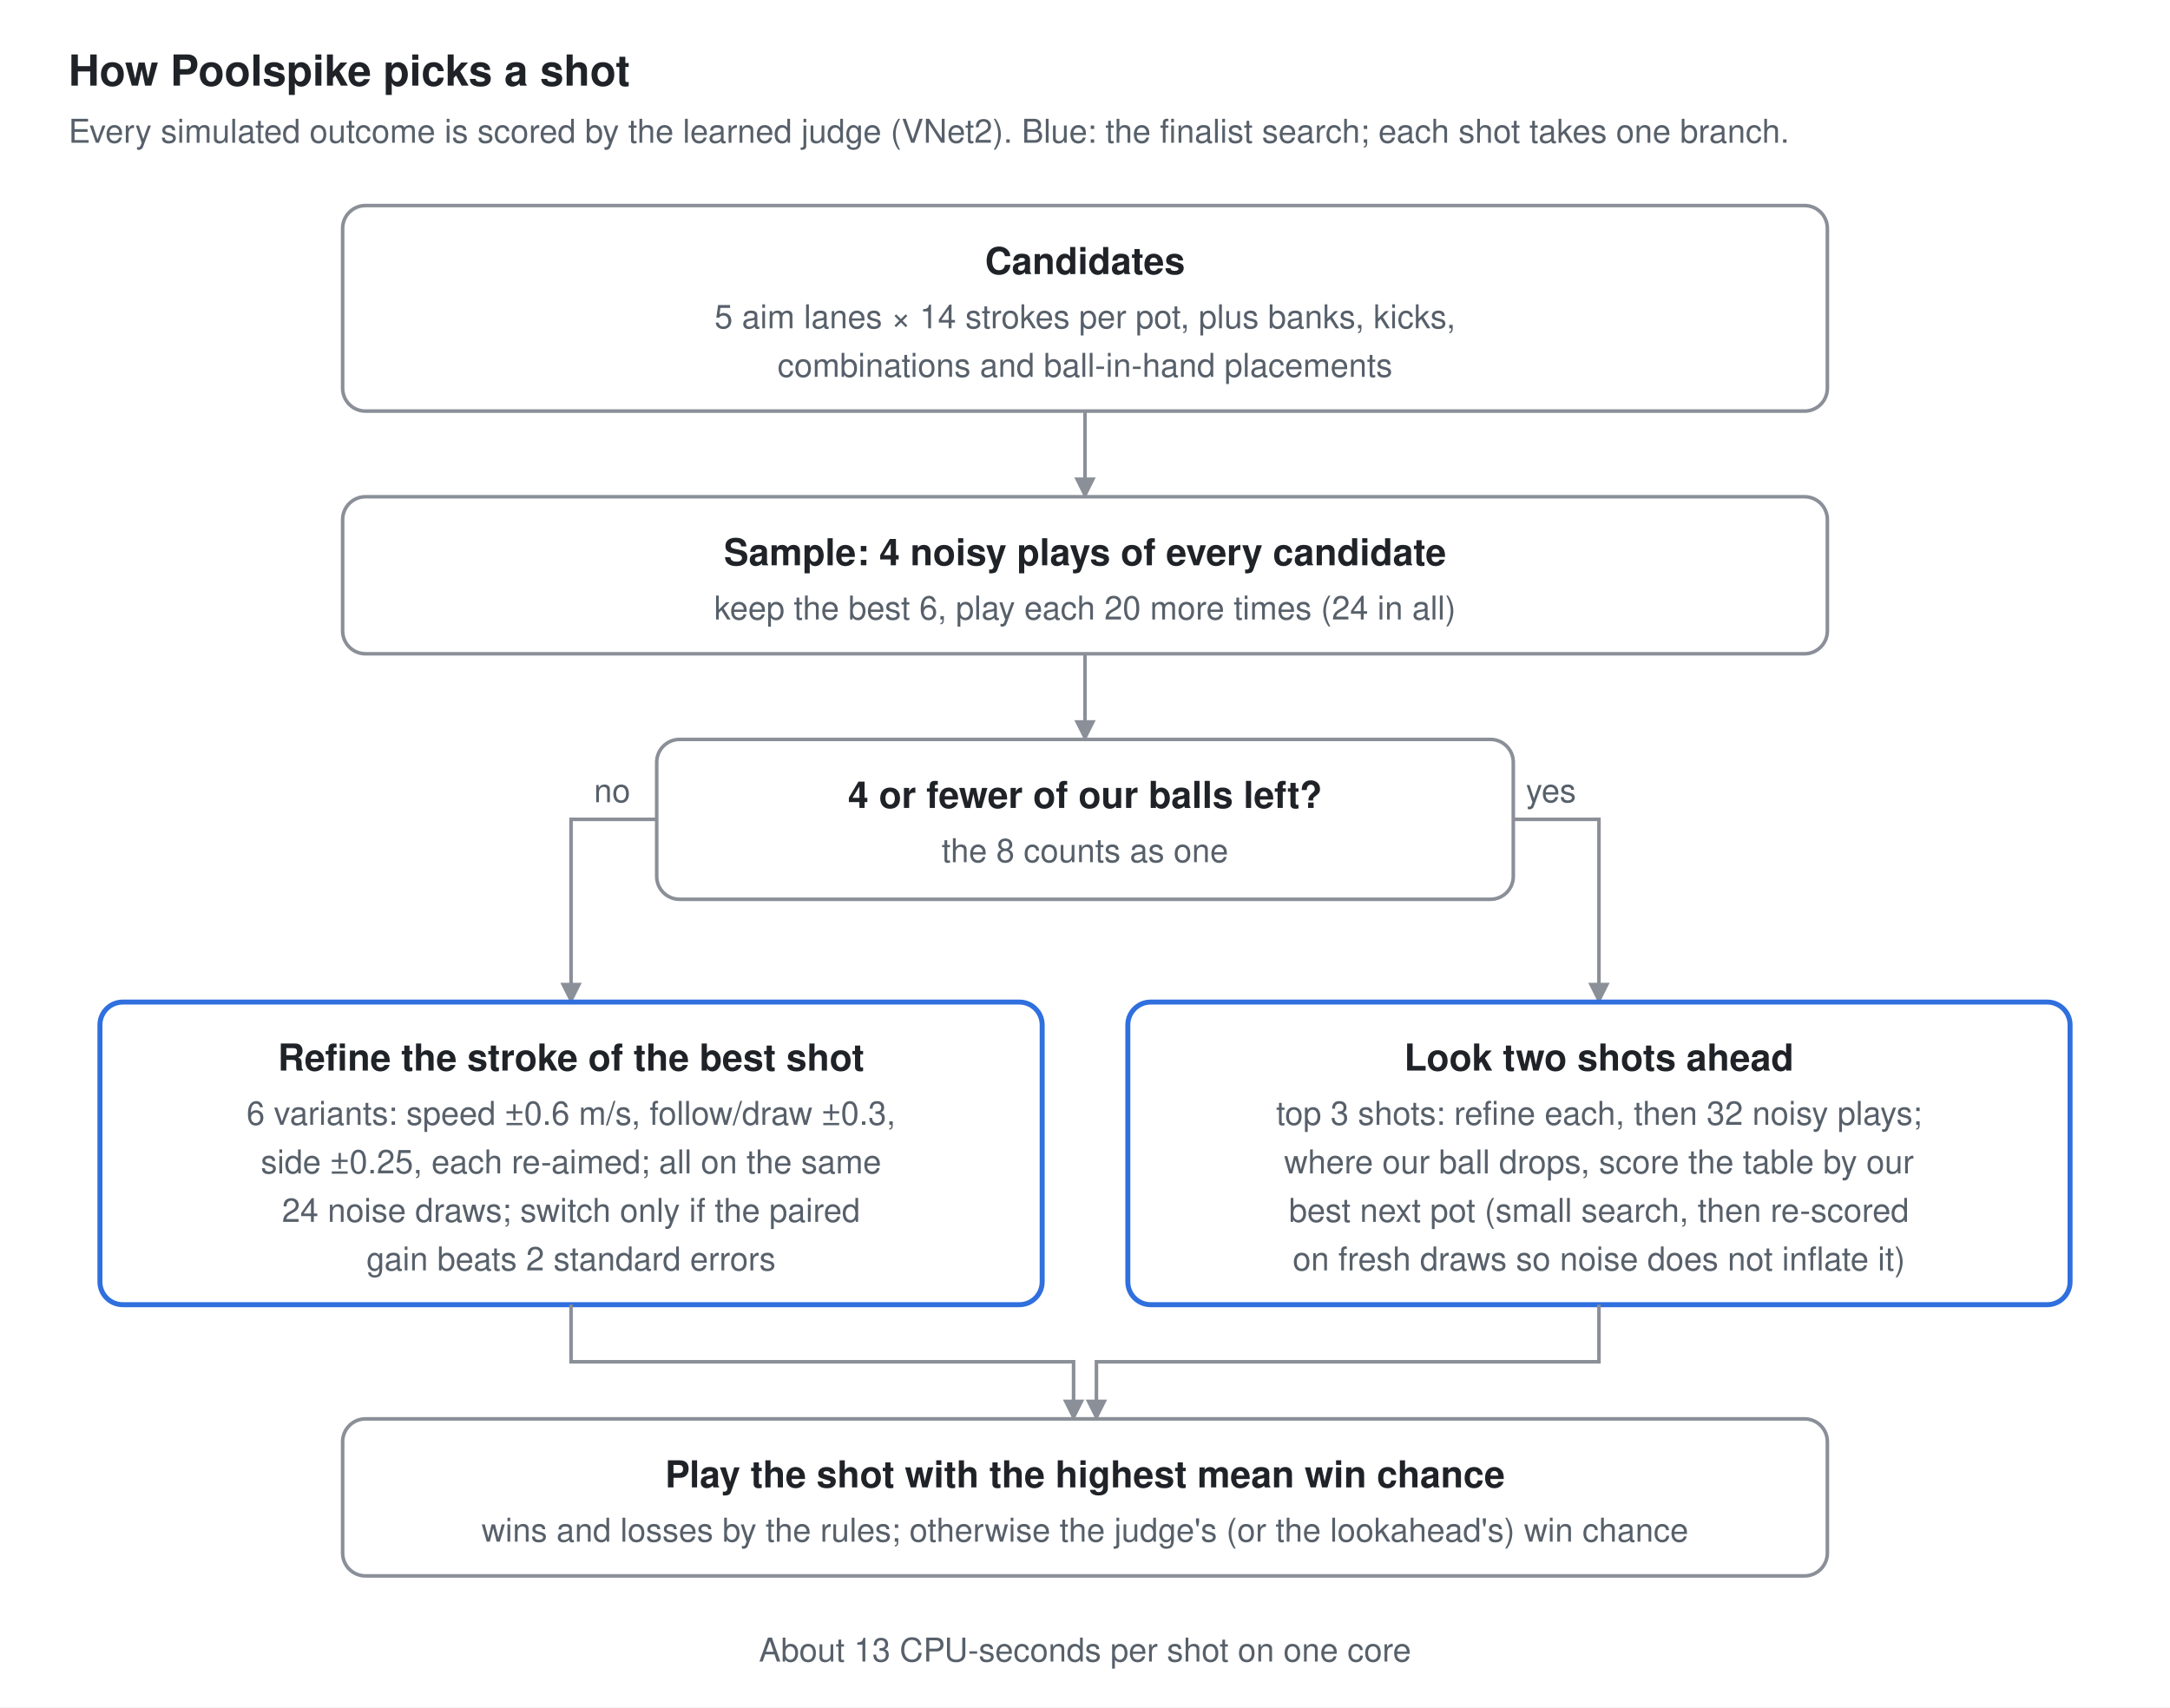
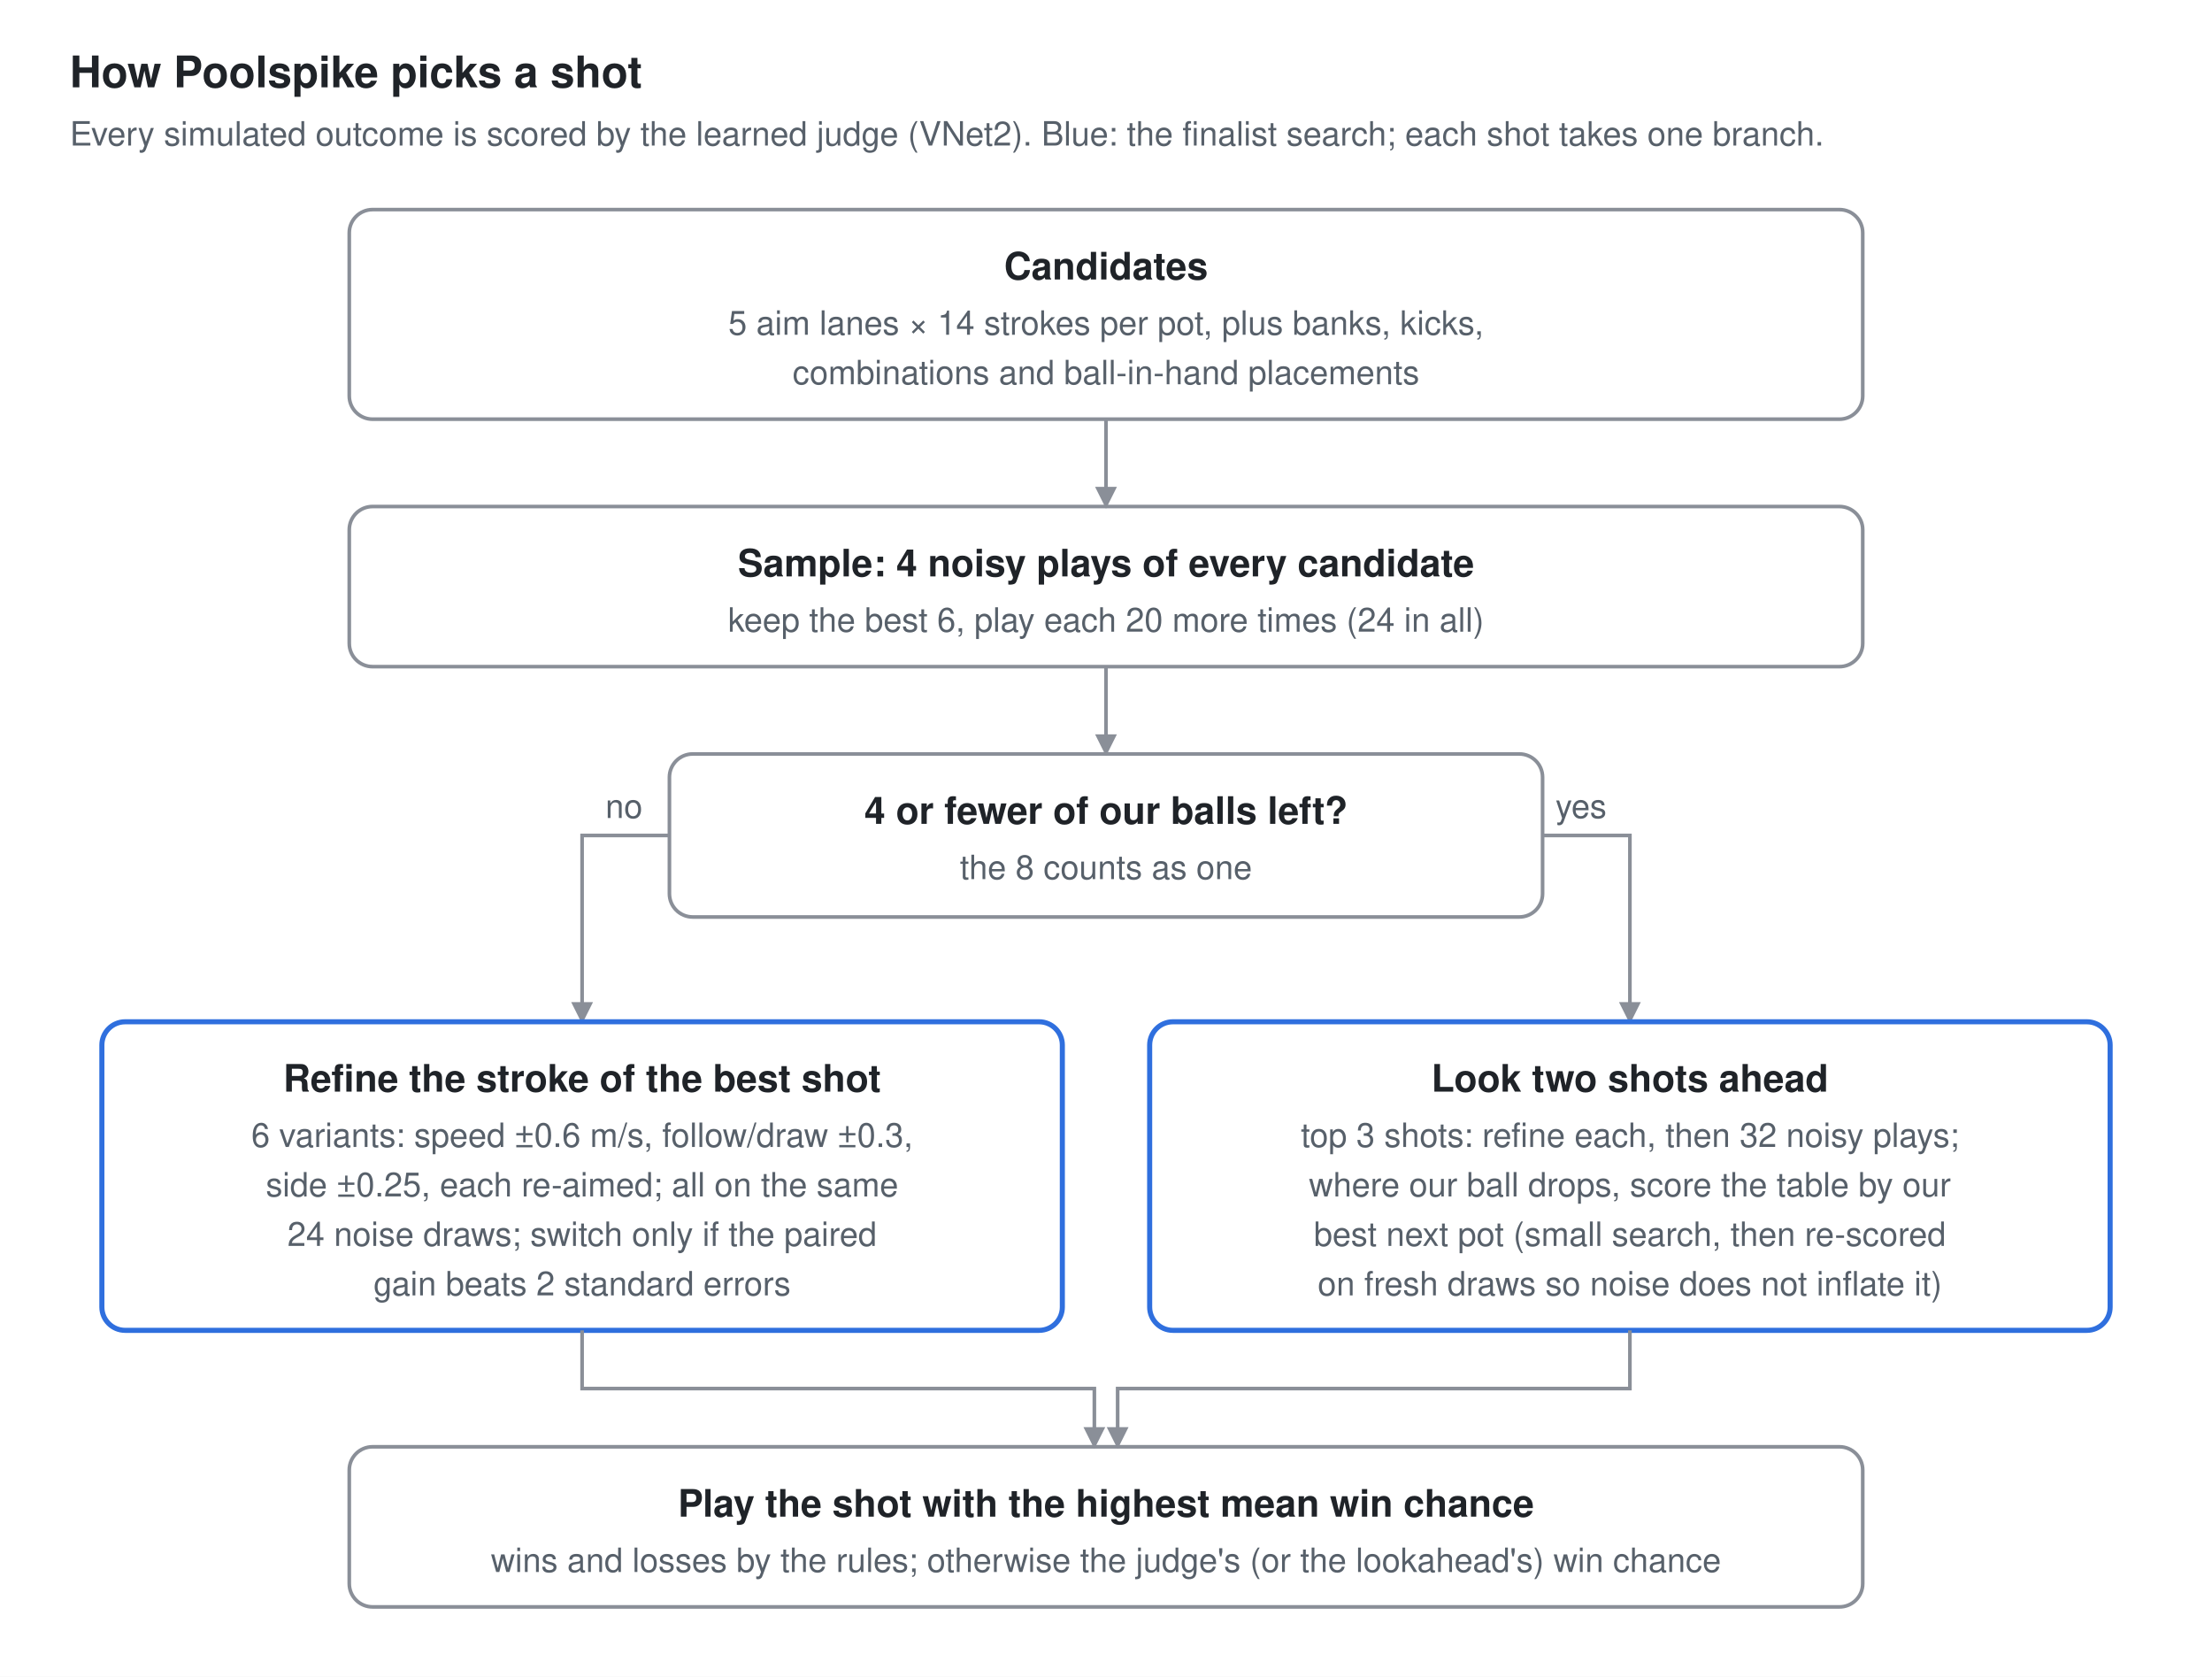
- <svg xmlns="http://www.w3.org/2000/svg" viewBox="0 0 760 598" width="760" height="598" font-family="-apple-system, Segoe UI, Helvetica, Arial, sans-serif" role="img" aria-label="Poolspike decision pipeline">
-   <rect width="760" height="598" fill="#ffffff" />
+ <svg xmlns="http://www.w3.org/2000/svg" viewBox="0 0 760 576" width="760" height="576" font-family="-apple-system, Segoe UI, Helvetica, Arial, sans-serif" role="img" aria-label="Poolspike decision pipeline">
+   <rect width="760" height="576" fill="#ffffff" />
  <defs>
    <marker id="a" viewBox="0 0 10 10" refX="9" refY="5" markerWidth="6" markerHeight="6" orient="auto-start-reverse">
      <path d="M0 0L10 5L0 10z" fill="#8a8f98" />
    </marker>
  </defs>
  <text x="24" y="30" text-anchor="start" font-size="15" font-weight="600" fill="#1f2328">How Poolspike picks a shot</text>
  <text x="24" y="50" text-anchor="start" font-size="11.5" fill="#57606a">Every simulated outcome is scored by the learned judge (VNet2). Blue: the finalist search; each shot takes one branch.</text>
  <rect x="120.0" y="72" width="520" height="72" rx="8" fill="none" stroke="#8a8f98" stroke-width="1.25" />
  <text x="380" y="96" text-anchor="middle" font-size="13" font-weight="600" fill="#1f2328">Candidates</text>
  <text x="380" y="115" text-anchor="middle" font-size="11.5" fill="#57606a">5 aim lanes × 14 strokes per pot, plus banks, kicks,</text>
  <text x="380" y="132" text-anchor="middle" font-size="11.5" fill="#57606a">combinations and ball-in-hand placements</text>
  <path d="M380 144V174" fill="none" stroke="#8a8f98" stroke-width="1.25" marker-end="url(#a)" />
  <rect x="120.0" y="174" width="520" height="55" rx="8" fill="none" stroke="#8a8f98" stroke-width="1.25" />
  <text x="380" y="198" text-anchor="middle" font-size="13" font-weight="600" fill="#1f2328">Sample: 4 noisy plays of every candidate</text>
  <text x="380" y="217" text-anchor="middle" font-size="11.5" fill="#57606a">keep the best 6, play each 20 more times (24 in all)</text>
  <path d="M380 229V259" fill="none" stroke="#8a8f98" stroke-width="1.25" marker-end="url(#a)" />
  <rect x="230.0" y="259" width="300" height="56" rx="8" fill="none" stroke="#8a8f98" stroke-width="1.25" />
  <text x="380" y="283" text-anchor="middle" font-size="13" font-weight="600" fill="#1f2328">4 or fewer of our balls left?</text>
  <text x="380" y="302" text-anchor="middle" font-size="11.5" fill="#57606a">the 8 counts as one</text>
  <path d="M230 287H200V351" fill="none" stroke="#8a8f98" stroke-width="1.25" marker-end="url(#a)" />
  <path d="M530 287H560V351" fill="none" stroke="#8a8f98" stroke-width="1.25" marker-end="url(#a)" />
  <text x="208" y="281" text-anchor="start" font-size="11.5" fill="#57606a">no</text>
  <text x="552" y="281" text-anchor="end" font-size="11.5" fill="#57606a">yes</text>
  <rect x="35.0" y="351" width="330" height="106" rx="8" fill="none" stroke="#2f6fde" stroke-width="1.75" />
  <text x="200" y="375" text-anchor="middle" font-size="13" font-weight="600" fill="#1f2328">Refine the stroke of the best shot</text>
  <text x="200" y="394" text-anchor="middle" font-size="11.5" fill="#57606a">6 variants: speed ±0.6 m/s, follow/draw ±0.3,</text>
  <text x="200" y="411" text-anchor="middle" font-size="11.5" fill="#57606a">side ±0.25, each re-aimed; all on the same</text>
  <text x="200" y="428" text-anchor="middle" font-size="11.5" fill="#57606a">24 noise draws; switch only if the paired</text>
  <text x="200" y="445" text-anchor="middle" font-size="11.5" fill="#57606a">gain beats 2 standard errors</text>
  <rect x="395.0" y="351" width="330" height="106" rx="8" fill="none" stroke="#2f6fde" stroke-width="1.75" />
  <text x="560" y="375" text-anchor="middle" font-size="13" font-weight="600" fill="#1f2328">Look two shots ahead</text>
  <text x="560" y="394" text-anchor="middle" font-size="11.5" fill="#57606a">top 3 shots: refine each, then 32 noisy plays;</text>
  <text x="560" y="411" text-anchor="middle" font-size="11.5" fill="#57606a">where our ball drops, score the table by our</text>
  <text x="560" y="428" text-anchor="middle" font-size="11.5" fill="#57606a">best next pot (small search, then re-scored</text>
  <text x="560" y="445" text-anchor="middle" font-size="11.5" fill="#57606a">on fresh draws so noise does not inflate it)</text>
  <path d="M200 457V477H376V497" fill="none" stroke="#8a8f98" stroke-width="1.25" marker-end="url(#a)" />
  <path d="M560 457V477H384V497" fill="none" stroke="#8a8f98" stroke-width="1.25" marker-end="url(#a)" />
  <rect x="120.0" y="497" width="520" height="55" rx="8" fill="none" stroke="#8a8f98" stroke-width="1.25" />
  <text x="380" y="521" text-anchor="middle" font-size="13" font-weight="600" fill="#1f2328">Play the shot with the highest mean win chance</text>
  <text x="380" y="540" text-anchor="middle" font-size="11.5" fill="#57606a">wins and losses by the rules; otherwise the judge's (or the lookahead's) win chance</text>
-   <text x="380" y="582" text-anchor="middle" font-size="11.5" fill="#57606a">About 13 CPU-seconds per shot on one core</text>
</svg>
